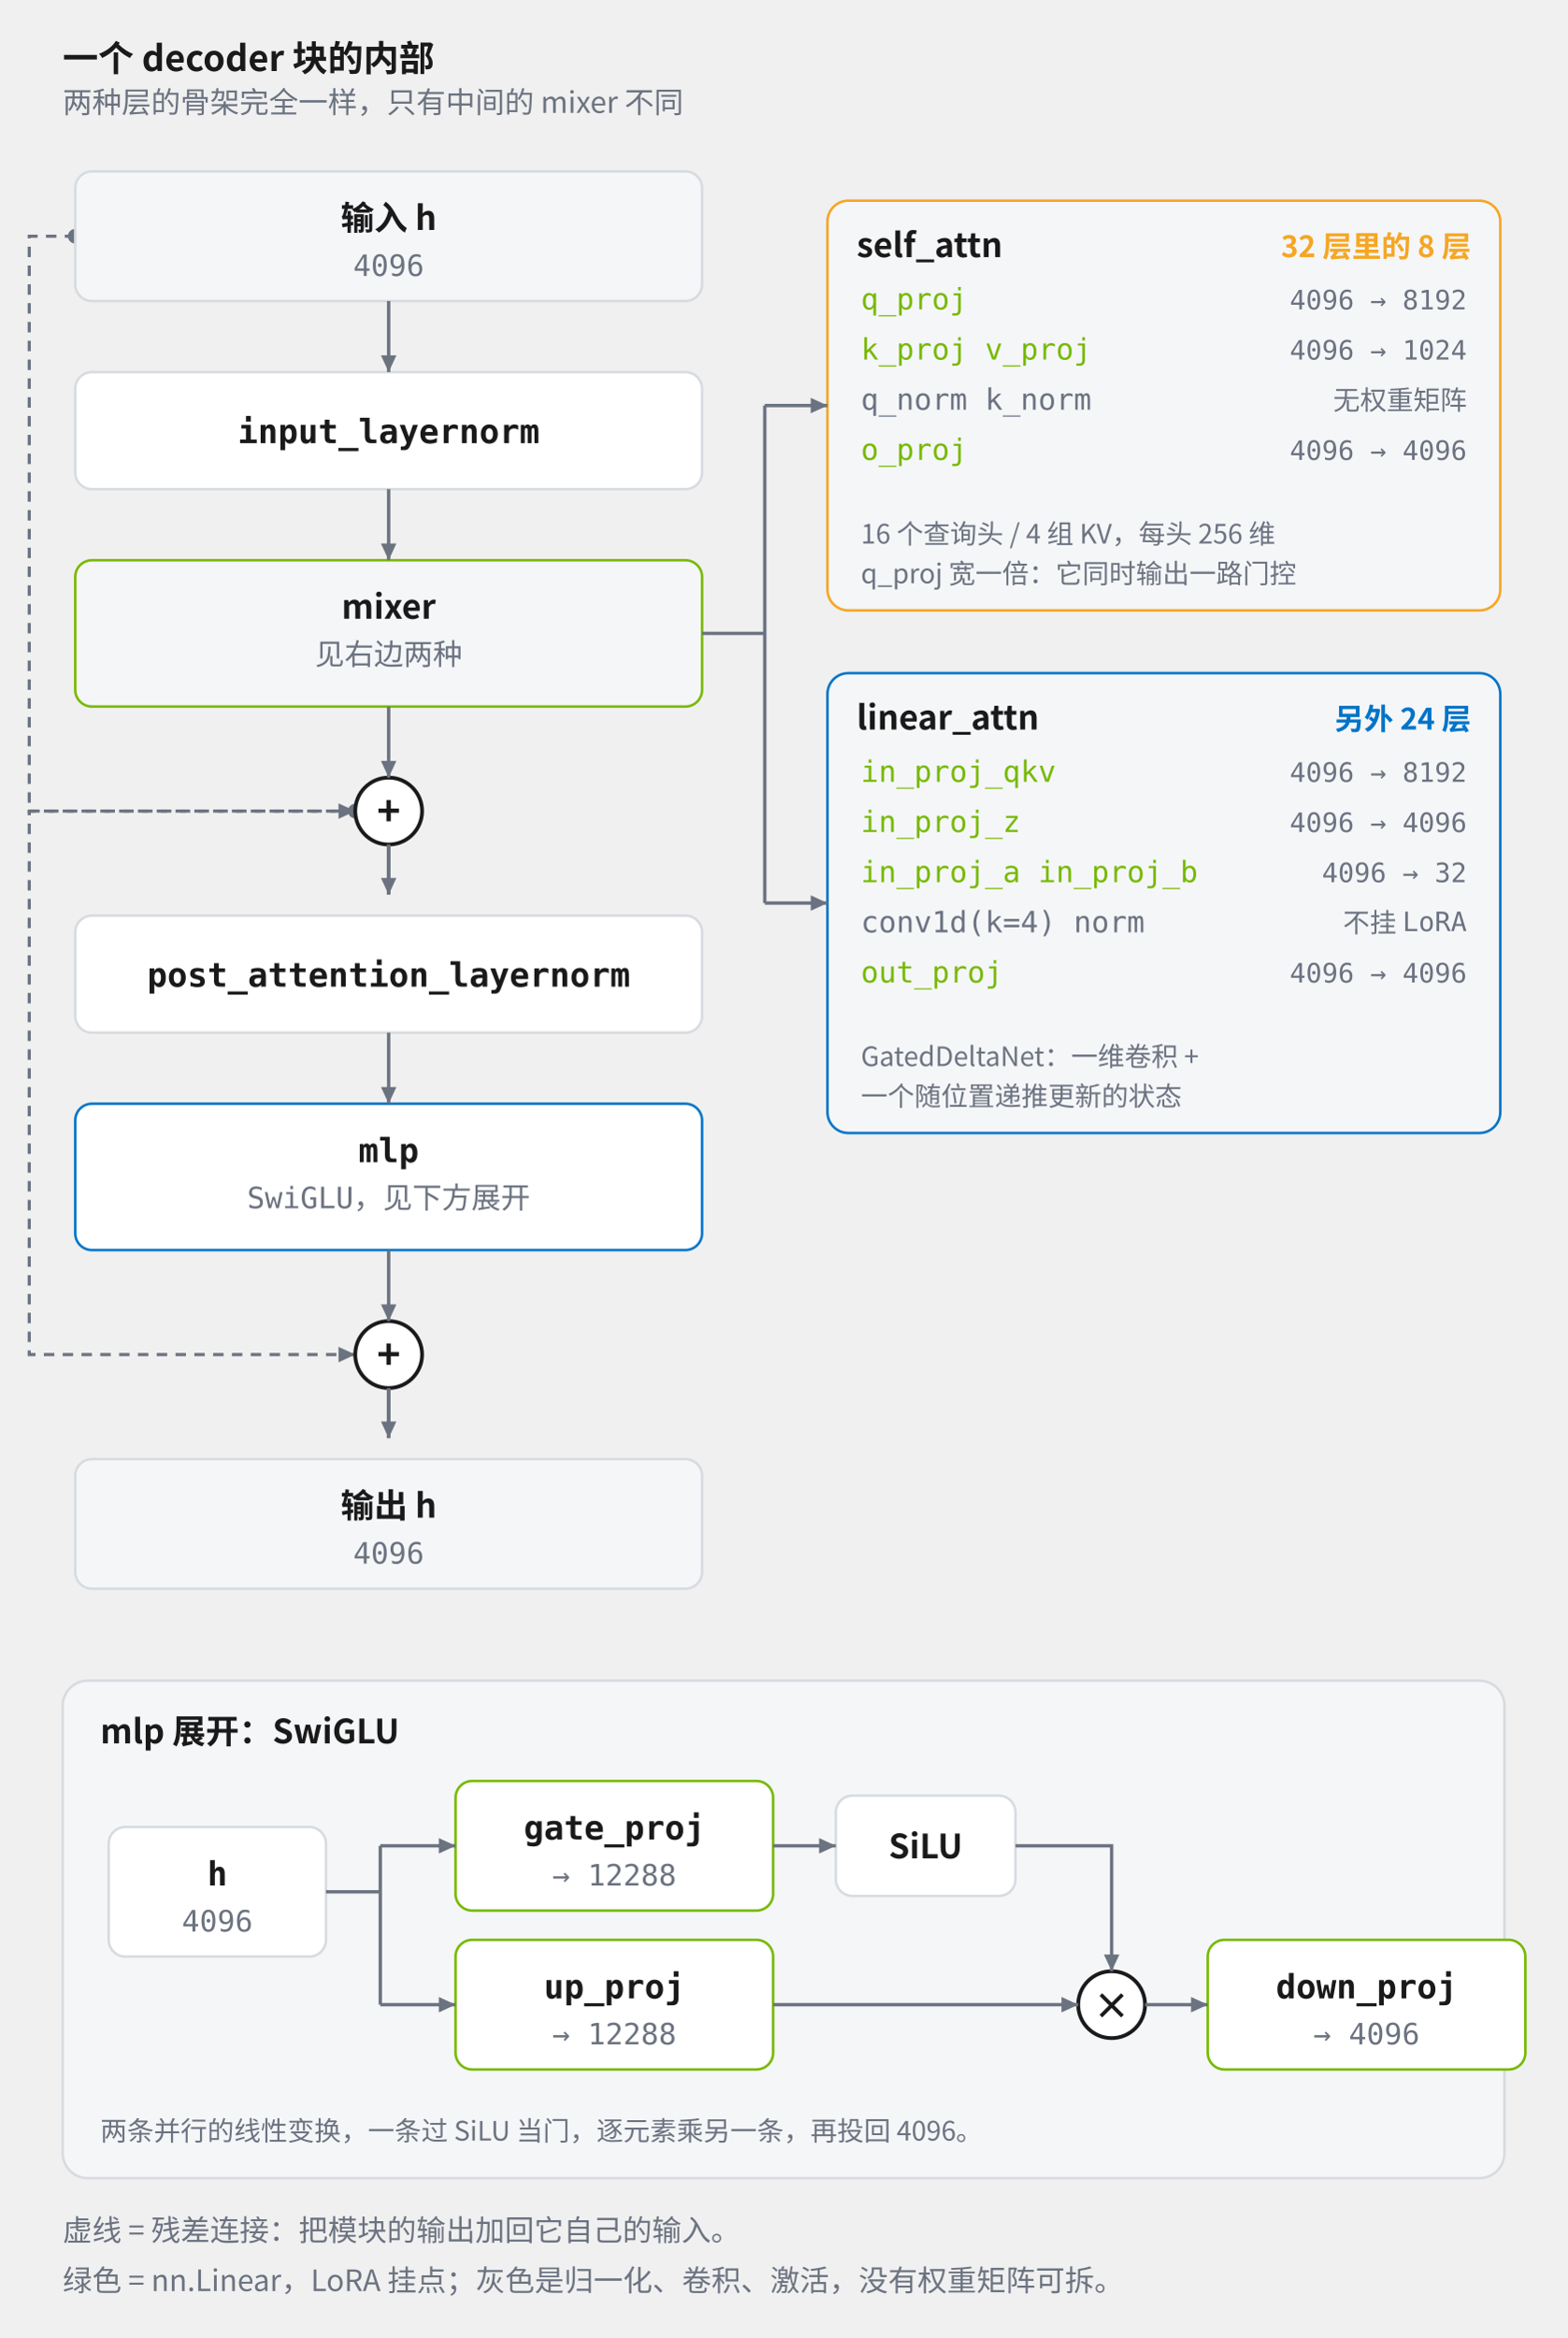
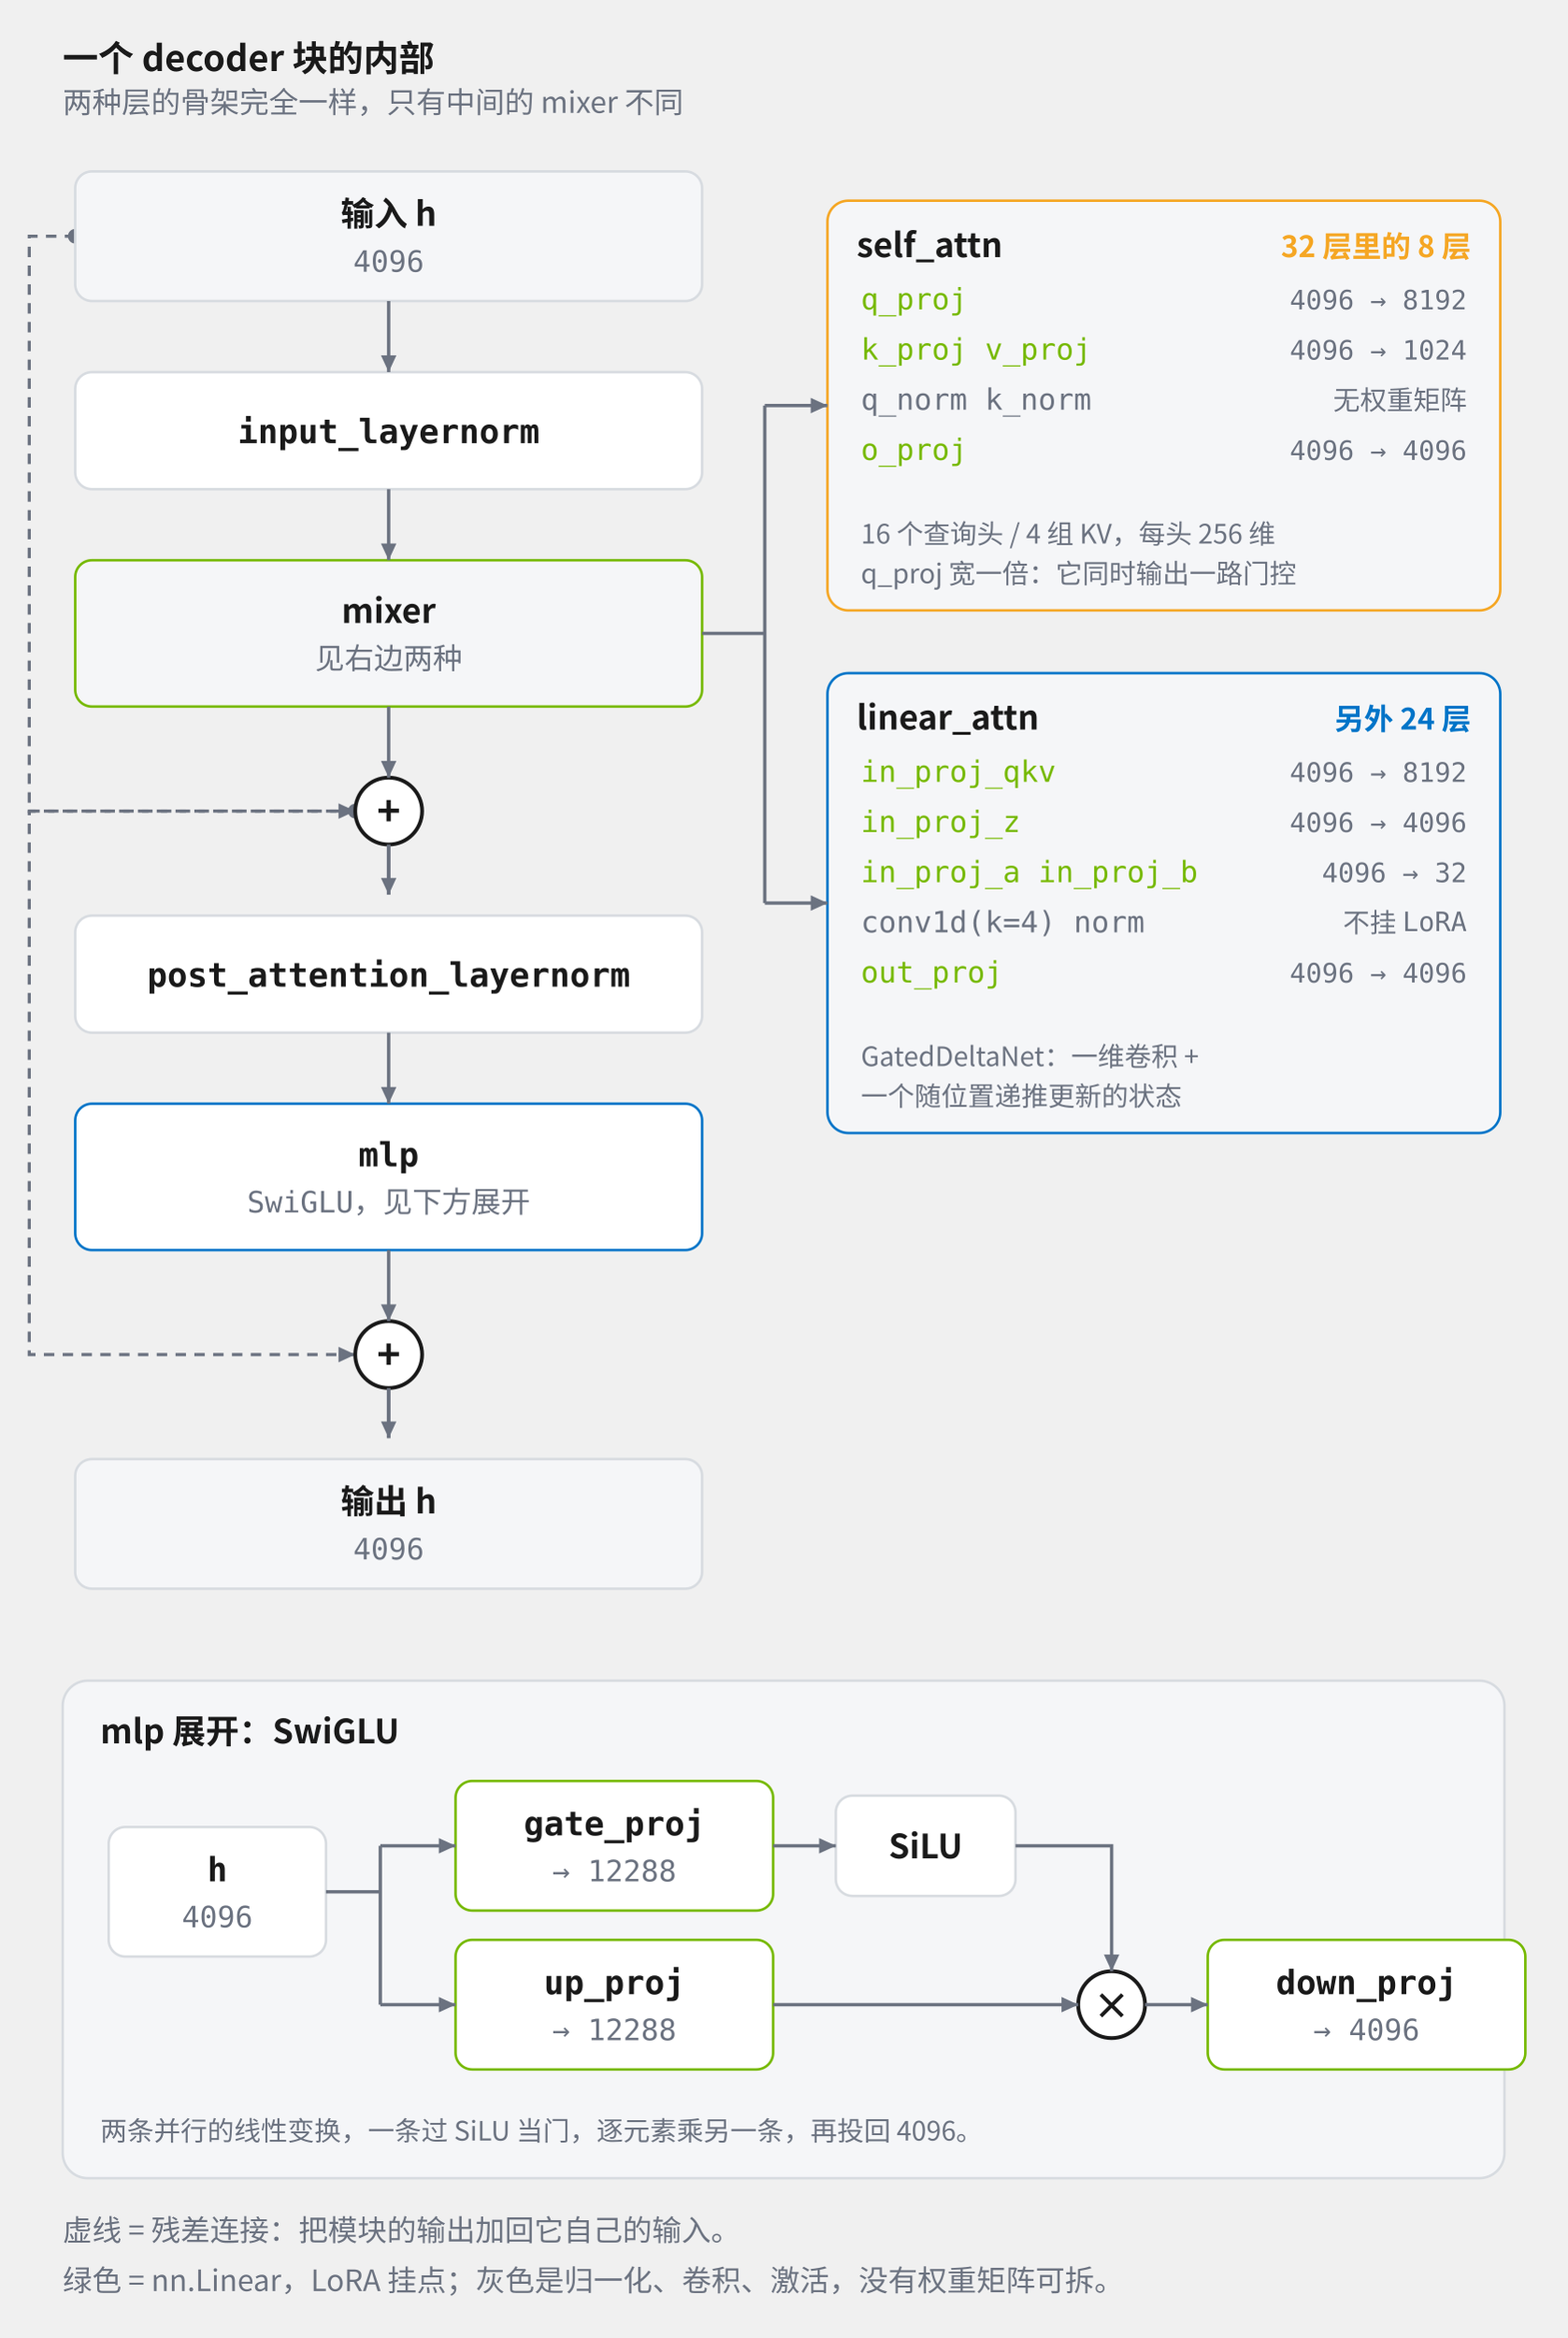
<svg xmlns="http://www.w3.org/2000/svg" viewBox="0 0 750 1118" width="750" height="1118" role="img" aria-label="一个 decoder 块：输入先归一化再过 mixer，结果加回输入；再归一化过 SwiGLU 前馈网络，再加回一次。8 层用 self_attn，24 层用 linear_attn">
  <style>.t2t-m{font-family:"JetBrains Mono Variable","JetBrains Mono","SF Mono",Menlo,Consolas,monospace}.t2t-s{font-family:"Noto Sans CJK SC","Noto Sans SC Variable","Noto Sans SC","Source Han Sans SC","PingFang SC","Microsoft YaHei",system-ui,sans-serif}</style>
  <defs>
    <marker id="qa" markerUnits="userSpaceOnUse" markerWidth="9" markerHeight="9" refX="8" refY="4.5" orient="auto">
      <path d="M0 0.8 8 4.5 0 8.2z" fill="#6B7280" />
    </marker>
  </defs>
  <text x="30" y="34" class="t2t-s" font-size="17.0" fill="#1A1A1A" text-anchor="start" font-weight="700">一个 decoder 块的内部</text>
  <text x="30" y="54" class="t2t-s" font-size="14.1" fill="#6B7280" text-anchor="start" font-weight="400">两种层的骨架完全一样，只有中间的 mixer 不同</text>
  <circle cx="36" cy="113.0" r="3.5" fill="#6B7280" />
  <path d="M36 113.0H14V388.0H170.0" fill="none" stroke="#6B7280" stroke-width="1.5" stroke-dasharray="5 4" marker-end="url(#qa)" />
  <circle cx="170.0" cy="388.0" r="3.5" fill="#6B7280" />
  <path d="M170.0 388.0H14V648.0H170.0" fill="none" stroke="#6B7280" stroke-width="1.5" stroke-dasharray="5 4" marker-end="url(#qa)" />
  <rect x="36" y="82" width="300" height="62" rx="8" fill="#F5F6F8" stroke="#D7DBE0" stroke-width="1.2" />
-   <text x="186.0" y="110" class="t2t-s" font-size="16.0" fill="#1A1A1A" text-anchor="middle" font-weight="600">输入 h</text>
-   <text x="186.0" y="132" class="t2t-m" font-size="14.1" fill="#6B7280" text-anchor="middle" font-weight="400">4096</text>
+   <text x="186.0" y="108.0" class="t2t-s" font-size="16.0" fill="#1A1A1A" text-anchor="middle" font-weight="600">输入 h</text>
+   <text x="186.0" y="130.0" class="t2t-m" font-size="14.1" fill="#6B7280" text-anchor="middle" font-weight="400">4096</text>
  <rect x="36" y="178" width="300" height="56" rx="8" fill="#FFFFFF" stroke="#D7DBE0" stroke-width="1.2" />
  <text x="186.0" y="212.0" class="t2t-m" font-size="16.0" fill="#1A1A1A" text-anchor="middle" font-weight="600">input_layernorm</text>
  <path d="M186.0 144V178" stroke="#6B7280" stroke-width="1.6" marker-end="url(#qa)" />
  <rect x="36" y="268" width="300" height="70" rx="8" fill="#F5F6F8" stroke="#76B900" stroke-width="1.2" />
-   <text x="186.0" y="296" class="t2t-s" font-size="16.0" fill="#1A1A1A" text-anchor="middle" font-weight="600">mixer</text>
-   <text x="186.0" y="318" class="t2t-m" font-size="14.1" fill="#6B7280" text-anchor="middle" font-weight="400">见右边两种</text>
+   <text x="186.0" y="298.0" class="t2t-s" font-size="16.0" fill="#1A1A1A" text-anchor="middle" font-weight="600">mixer</text>
+   <text x="186.0" y="320.0" class="t2t-m" font-size="14.1" fill="#6B7280" text-anchor="middle" font-weight="400">见右边两种</text>
  <path d="M186.0 234V268" stroke="#6B7280" stroke-width="1.6" marker-end="url(#qa)" />
  <circle cx="186.0" cy="388.0" r="16" fill="#FFFFFF" stroke="#1A1A1A" stroke-width="1.8" />
  <text x="186.0" y="395.0" class="t2t-s" font-size="19.2" fill="#1A1A1A" text-anchor="middle" font-weight="700">+</text>
  <path d="M186.0 338V372" stroke="#6B7280" stroke-width="1.6" marker-end="url(#qa)" />
  <rect x="36" y="438" width="300" height="56" rx="8" fill="#FFFFFF" stroke="#D7DBE0" stroke-width="1.2" />
  <text x="186.0" y="472.0" class="t2t-m" font-size="16.0" fill="#1A1A1A" text-anchor="middle" font-weight="600">post_attention_layernorm</text>
  <path d="M186.0 404V428" stroke="#6B7280" stroke-width="1.8" marker-end="url(#qa)" />
  <rect x="36" y="528" width="300" height="70" rx="8" fill="#FFFFFF" stroke="#0074C8" stroke-width="1.2" />
-   <text x="186.0" y="556" class="t2t-m" font-size="16.0" fill="#1A1A1A" text-anchor="middle" font-weight="600">mlp</text>
-   <text x="186.0" y="578" class="t2t-m" font-size="14.1" fill="#6B7280" text-anchor="middle" font-weight="400">SwiGLU，见下方展开</text>
+   <text x="186.0" y="558.0" class="t2t-m" font-size="16.0" fill="#1A1A1A" text-anchor="middle" font-weight="600">mlp</text>
+   <text x="186.0" y="580.0" class="t2t-m" font-size="14.1" fill="#6B7280" text-anchor="middle" font-weight="400">SwiGLU，见下方展开</text>
  <path d="M186.0 494V528" stroke="#6B7280" stroke-width="1.6" marker-end="url(#qa)" />
  <circle cx="186.0" cy="648.0" r="16" fill="#FFFFFF" stroke="#1A1A1A" stroke-width="1.8" />
  <text x="186.0" y="655.0" class="t2t-s" font-size="19.2" fill="#1A1A1A" text-anchor="middle" font-weight="700">+</text>
  <path d="M186.0 598V632" stroke="#6B7280" stroke-width="1.6" marker-end="url(#qa)" />
  <rect x="36" y="698" width="300" height="62" rx="8" fill="#F5F6F8" stroke="#D7DBE0" stroke-width="1.2" />
-   <text x="186.0" y="726" class="t2t-s" font-size="16.0" fill="#1A1A1A" text-anchor="middle" font-weight="600">输出 h</text>
-   <text x="186.0" y="748" class="t2t-m" font-size="14.1" fill="#6B7280" text-anchor="middle" font-weight="400">4096</text>
+   <text x="186.0" y="724.0" class="t2t-s" font-size="16.0" fill="#1A1A1A" text-anchor="middle" font-weight="600">输出 h</text>
+   <text x="186.0" y="746.0" class="t2t-m" font-size="14.1" fill="#6B7280" text-anchor="middle" font-weight="400">4096</text>
  <path d="M186.0 664V688" stroke="#6B7280" stroke-width="1.8" marker-end="url(#qa)" />
  <rect x="396" y="96" width="322" height="196" rx="10" fill="#F5F6F8" stroke="#F5A623" stroke-width="1.2" />
  <text x="410" y="123" class="t2t-s" font-size="16.0" fill="#1A1A1A" text-anchor="start" font-weight="700">self_attn</text>
  <text x="704" y="123" class="t2t-s" font-size="14.1" fill="#F5A623" text-anchor="end" font-weight="700">32 层里的 8 层</text>
  <text x="412" y="148" class="t2t-m" font-size="14.1" fill="#76B900" text-anchor="start" font-weight="400">q_proj</text>
  <text x="702" y="148" class="t2t-m" font-size="12.8" fill="#6B7280" text-anchor="end" font-weight="400">4096 → 8192</text>
  <text x="412" y="172" class="t2t-m" font-size="14.1" fill="#76B900" text-anchor="start" font-weight="400">k_proj   v_proj</text>
  <text x="702" y="172" class="t2t-m" font-size="12.8" fill="#6B7280" text-anchor="end" font-weight="400">4096 → 1024</text>
  <text x="412" y="196" class="t2t-m" font-size="14.1" fill="#6B7280" text-anchor="start" font-weight="400">q_norm  k_norm</text>
  <text x="702" y="196" class="t2t-m" font-size="12.8" fill="#6B7280" text-anchor="end" font-weight="400">无权重矩阵</text>
  <text x="412" y="220" class="t2t-m" font-size="14.1" fill="#76B900" text-anchor="start" font-weight="400">o_proj</text>
  <text x="702" y="220" class="t2t-m" font-size="12.8" fill="#6B7280" text-anchor="end" font-weight="400">4096 → 4096</text>
  <text x="412" y="260" class="t2t-s" font-size="12.8" fill="#6B7280" text-anchor="start" font-weight="400">16 个查询头 / 4 组 KV，每头 256 维</text>
  <text x="412" y="279" class="t2t-s" font-size="12.8" fill="#6B7280" text-anchor="start" font-weight="400">q_proj 宽一倍：它同时输出一路门控</text>
  <rect x="396" y="322" width="322" height="220" rx="10" fill="#F5F6F8" stroke="#0074C8" stroke-width="1.2" />
  <text x="410" y="349" class="t2t-s" font-size="16.0" fill="#1A1A1A" text-anchor="start" font-weight="700">linear_attn</text>
  <text x="704" y="349" class="t2t-s" font-size="14.1" fill="#0074C8" text-anchor="end" font-weight="700">另外 24 层</text>
  <text x="412" y="374" class="t2t-m" font-size="14.1" fill="#76B900" text-anchor="start" font-weight="400">in_proj_qkv</text>
  <text x="702" y="374" class="t2t-m" font-size="12.8" fill="#6B7280" text-anchor="end" font-weight="400">4096 → 8192</text>
  <text x="412" y="398" class="t2t-m" font-size="14.1" fill="#76B900" text-anchor="start" font-weight="400">in_proj_z</text>
  <text x="702" y="398" class="t2t-m" font-size="12.8" fill="#6B7280" text-anchor="end" font-weight="400">4096 → 4096</text>
  <text x="412" y="422" class="t2t-m" font-size="14.1" fill="#76B900" text-anchor="start" font-weight="400">in_proj_a   in_proj_b</text>
  <text x="702" y="422" class="t2t-m" font-size="12.8" fill="#6B7280" text-anchor="end" font-weight="400">4096 → 32</text>
  <text x="412" y="446" class="t2t-m" font-size="14.1" fill="#6B7280" text-anchor="start" font-weight="400">conv1d(k=4)  norm</text>
  <text x="702" y="446" class="t2t-m" font-size="12.8" fill="#6B7280" text-anchor="end" font-weight="400">不挂 LoRA</text>
  <text x="412" y="470" class="t2t-m" font-size="14.1" fill="#76B900" text-anchor="start" font-weight="400">out_proj</text>
  <text x="702" y="470" class="t2t-m" font-size="12.8" fill="#6B7280" text-anchor="end" font-weight="400">4096 → 4096</text>
  <text x="412" y="510" class="t2t-s" font-size="12.8" fill="#6B7280" text-anchor="start" font-weight="400">GatedDeltaNet：一维卷积 +</text>
  <text x="412" y="529" class="t2t-s" font-size="12.8" fill="#6B7280" text-anchor="start" font-weight="400">一个随位置递推更新的状态</text>
  <path d="M336 303.0H366.0" stroke="#6B7280" stroke-width="1.6" />
  <path d="M366.0 194.0V432.0" stroke="#6B7280" stroke-width="1.6" />
  <path d="M366.0 194.0H396" stroke="#6B7280" stroke-width="1.6" marker-end="url(#qa)" />
  <path d="M366.0 432.0H396" stroke="#6B7280" stroke-width="1.6" marker-end="url(#qa)" />
  <rect x="30" y="804" width="690" height="238" rx="12" fill="#F5F6F8" stroke="#D7DBE0" stroke-width="1.2" />
  <text x="48" y="834" class="t2t-s" font-size="16.0" fill="#1A1A1A" text-anchor="start" font-weight="700">mlp 展开：SwiGLU</text>
  <rect x="52" y="874" width="104" height="62" rx="8" fill="#FFFFFF" stroke="#D7DBE0" stroke-width="1.2" />
-   <text x="104.0" y="902" class="t2t-m" font-size="16.0" fill="#1A1A1A" text-anchor="middle" font-weight="600">h</text>
-   <text x="104.0" y="924" class="t2t-m" font-size="14.1" fill="#6B7280" text-anchor="middle" font-weight="400">4096</text>
+   <text x="104.0" y="900.0" class="t2t-m" font-size="16.0" fill="#1A1A1A" text-anchor="middle" font-weight="600">h</text>
+   <text x="104.0" y="922.0" class="t2t-m" font-size="14.1" fill="#6B7280" text-anchor="middle" font-weight="400">4096</text>
  <rect x="218" y="852" width="152" height="62" rx="8" fill="#FFFFFF" stroke="#76B900" stroke-width="1.2" />
-   <text x="294.0" y="880" class="t2t-m" font-size="16.0" fill="#1A1A1A" text-anchor="middle" font-weight="600">gate_proj</text>
-   <text x="294.0" y="902" class="t2t-m" font-size="14.1" fill="#6B7280" text-anchor="middle" font-weight="400">→ 12288</text>
+   <text x="294.0" y="878.0" class="t2t-m" font-size="16.0" fill="#1A1A1A" text-anchor="middle" font-weight="600">gate_proj</text>
+   <text x="294.0" y="900.0" class="t2t-m" font-size="14.1" fill="#6B7280" text-anchor="middle" font-weight="400">→ 12288</text>
  <rect x="218" y="928" width="152" height="62" rx="8" fill="#FFFFFF" stroke="#76B900" stroke-width="1.2" />
-   <text x="294.0" y="956" class="t2t-m" font-size="16.0" fill="#1A1A1A" text-anchor="middle" font-weight="600">up_proj</text>
-   <text x="294.0" y="978" class="t2t-m" font-size="14.1" fill="#6B7280" text-anchor="middle" font-weight="400">→ 12288</text>
+   <text x="294.0" y="954.0" class="t2t-m" font-size="16.0" fill="#1A1A1A" text-anchor="middle" font-weight="600">up_proj</text>
+   <text x="294.0" y="976.0" class="t2t-m" font-size="14.1" fill="#6B7280" text-anchor="middle" font-weight="400">→ 12288</text>
  <rect x="400" y="859" width="86" height="48" rx="8" fill="#FFFFFF" stroke="#D7DBE0" stroke-width="1.2" />
  <text x="443.0" y="889.0" class="t2t-s" font-size="16.0" fill="#1A1A1A" text-anchor="middle" font-weight="600">SiLU</text>
  <circle cx="532.0" cy="959.0" r="16" fill="#FFFFFF" stroke="#1A1A1A" stroke-width="1.8" />
  <text x="532.0" y="966.0" class="t2t-s" font-size="17.6" fill="#1A1A1A" text-anchor="middle" font-weight="700">×</text>
  <rect x="578" y="928" width="152" height="62" rx="8" fill="#FFFFFF" stroke="#76B900" stroke-width="1.2" />
-   <text x="654.0" y="956" class="t2t-m" font-size="16.0" fill="#1A1A1A" text-anchor="middle" font-weight="600">down_proj</text>
-   <text x="654.0" y="978" class="t2t-m" font-size="14.1" fill="#6B7280" text-anchor="middle" font-weight="400">→ 4096</text>
+   <text x="654.0" y="954.0" class="t2t-m" font-size="16.0" fill="#1A1A1A" text-anchor="middle" font-weight="600">down_proj</text>
+   <text x="654.0" y="976.0" class="t2t-m" font-size="14.1" fill="#6B7280" text-anchor="middle" font-weight="400">→ 4096</text>
  <path d="M156 905.0H182" stroke="#6B7280" stroke-width="1.6" />
  <path d="M182 883.0V959.0" stroke="#6B7280" stroke-width="1.6" />
  <path d="M182 883.0H218" stroke="#6B7280" stroke-width="1.6" marker-end="url(#qa)" />
  <path d="M182 959.0H218" stroke="#6B7280" stroke-width="1.6" marker-end="url(#qa)" />
  <path d="M370 883.0H400" stroke="#6B7280" stroke-width="1.6" marker-end="url(#qa)" />
  <path d="M486 883.0H532.0V943.0" fill="none" stroke="#6B7280" stroke-width="1.6" marker-end="url(#qa)" />
  <path d="M370 959.0H516" stroke="#6B7280" stroke-width="1.6" marker-end="url(#qa)" />
  <path d="M548 959.0H578" stroke="#6B7280" stroke-width="1.6" marker-end="url(#qa)" />
  <text x="48" y="1024" class="t2t-s" font-size="12.8" fill="#6B7280" text-anchor="start" font-weight="400">两条并行的线性变换，一条过 SiLU 当门，逐元素乘另一条，再投回 4096。</text>
  <text x="30" y="1072" class="t2t-s" font-size="14.1" fill="#6B7280" text-anchor="start" font-weight="400">虚线 = 残差连接：把模块的输出加回它自己的输入。</text>
  <text x="30" y="1096" class="t2t-s" font-size="14.1" fill="#6B7280" text-anchor="start" font-weight="400">绿色 = nn.Linear，LoRA 挂点；灰色是归一化、卷积、激活，没有权重矩阵可拆。</text>
</svg>
